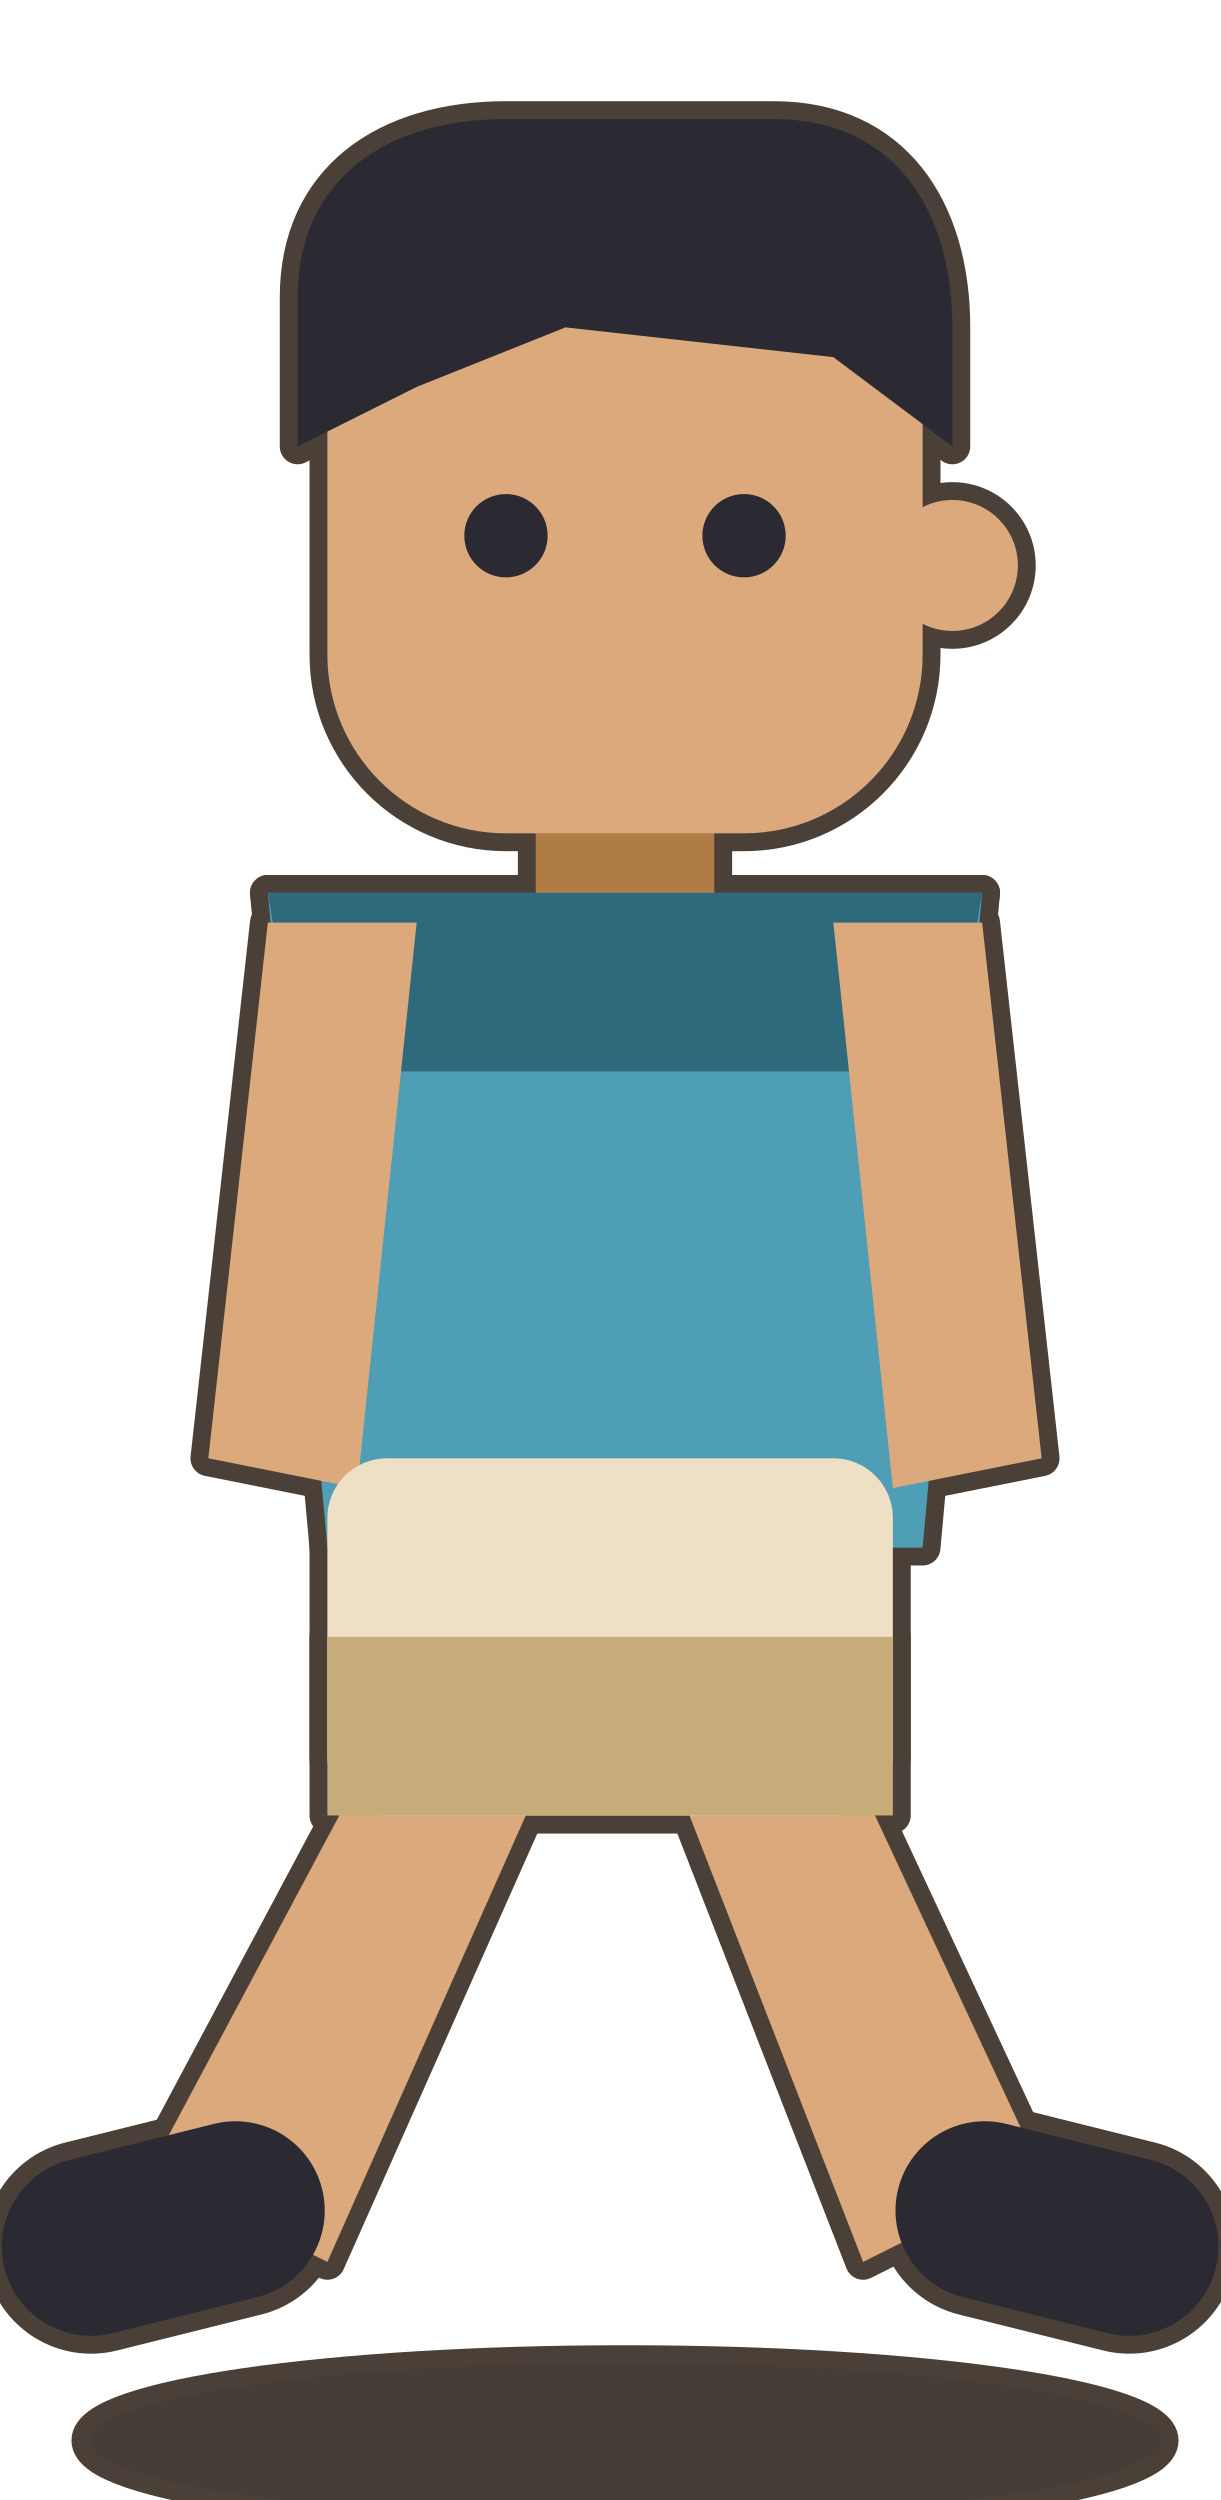
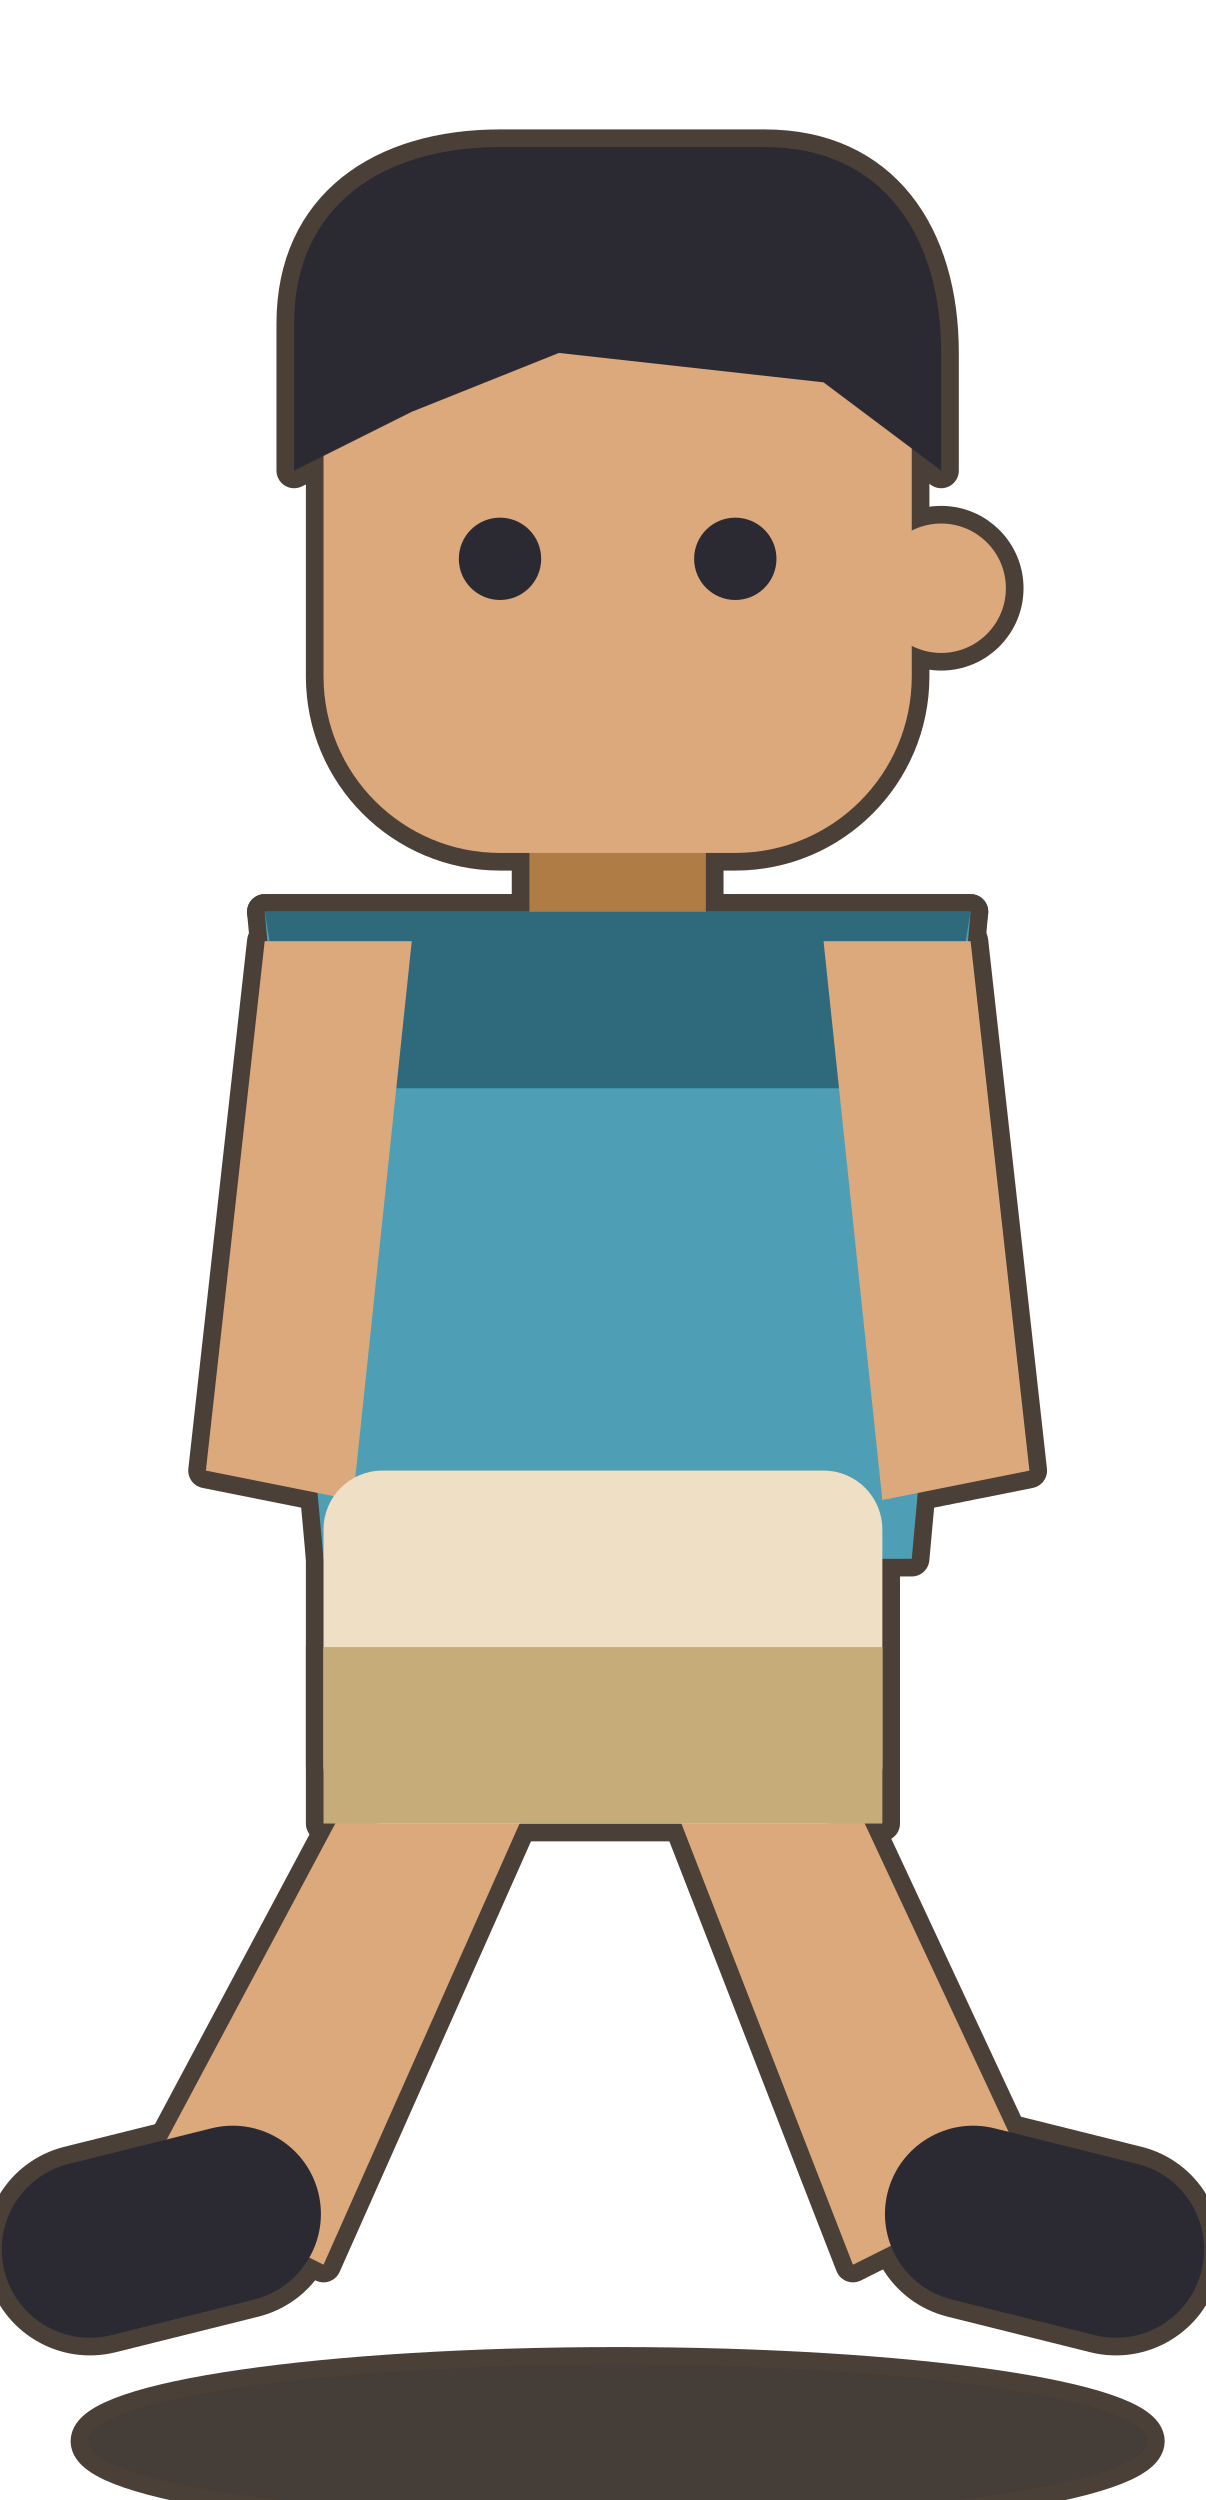
- <svg xmlns="http://www.w3.org/2000/svg" width="123" height="252" viewBox="1 0 41 84">
+ <svg xmlns="http://www.w3.org/2000/svg" width="123" height="255" viewBox="1 -1 41 85">
  <g id="paperscrape-outline" fill="#4a4038" stroke="#4a4038" stroke-width="1.2" stroke-linejoin="round" stroke-linecap="round">
    <ellipse cx="22" cy="82" rx="18" ry="2.6" />
    <polygon points="14,58 20,58 12,76 6,73" />
    <polygon points="23,58 29,58 36,73 30,76" />
    <rect x="1" y="72" width="11" height="6" rx="3" transform="rotate(-14 6 75)" />
    <rect x="31" y="72" width="11" height="6" rx="3" transform="rotate(14 37 75)" />
    <g transform="translate(0 0) scale(1 1)">
      <rect x="19" y="26" width="6" height="5" />
      <polygon points="10,30 34,30 32,52 12,52" />
      <polygon points="10,30 34,30 33,36 11,36" />
      <polygon points="10,31 15,31 13,50 8,49" />
      <polygon points="29,31 34,31 36,49 31,50" />
      <rect x="12" y="49" width="19" height="12" rx="2" />
      <rect x="12" y="55" width="19" height="6" />
      <rect x="12" y="6" width="20" height="22" rx="6" />
      <circle cx="33" cy="19" r="2.2" />
      <path d="M11 15 L11 10 C11 6 14 4 18 4 L27 4 C31 4 33 7 33 11 L33 15 L29 12 L20 11 L15 13 Z" />
      <circle cx="18" cy="18" r="1.4" />
      <circle cx="26" cy="18" r="1.4" />
    </g>
  </g>
  <ellipse cx="22" cy="82" rx="18" ry="2.6" fill="#2B2A33" opacity="0.16" />
  <polygon points="14,58 20,58 12,76 6,73" fill="#DCA97C" />
  <polygon points="23,58 29,58 36,73 30,76" fill="#DCA97C" />
  <rect x="1" y="72" width="11" height="6" rx="3" fill="#2B2A33" transform="rotate(-14 6 75)" />
  <rect x="31" y="72" width="11" height="6" rx="3" fill="#2B2A33" transform="rotate(14 37 75)" />
  <g transform="translate(0 0) scale(1 1)">
    <rect x="19" y="26" width="6" height="5" fill="#B07C46" />
    <polygon points="10,30 34,30 32,52 12,52" fill="#4E9FB5" />
    <polygon points="10,30 34,30 33,36 11,36" fill="#2E6A7C" />
    <polygon points="10,31 15,31 13,50 8,49" fill="#DCA97C" />
    <polygon points="29,31 34,31 36,49 31,50" fill="#DCA97C" />
    <rect x="12" y="49" width="19" height="12" rx="2" fill="#EFDFC4" />
    <rect x="12" y="55" width="19" height="6" fill="#C6AC78" />
    <rect x="12" y="6" width="20" height="22" rx="6" fill="#DCA97C" />
    <circle cx="33" cy="19" r="2.2" fill="#DCA97C" />
    <path d="M11 15 L11 10 C11 6 14 4 18 4 L27 4 C31 4 33 7 33 11 L33 15 L29 12 L20 11 L15 13 Z" fill="#2B2A33" />
    <circle cx="18" cy="18" r="1.4" fill="#2B2A33" />
    <circle cx="26" cy="18" r="1.4" fill="#2B2A33" />
  </g>
</svg>
